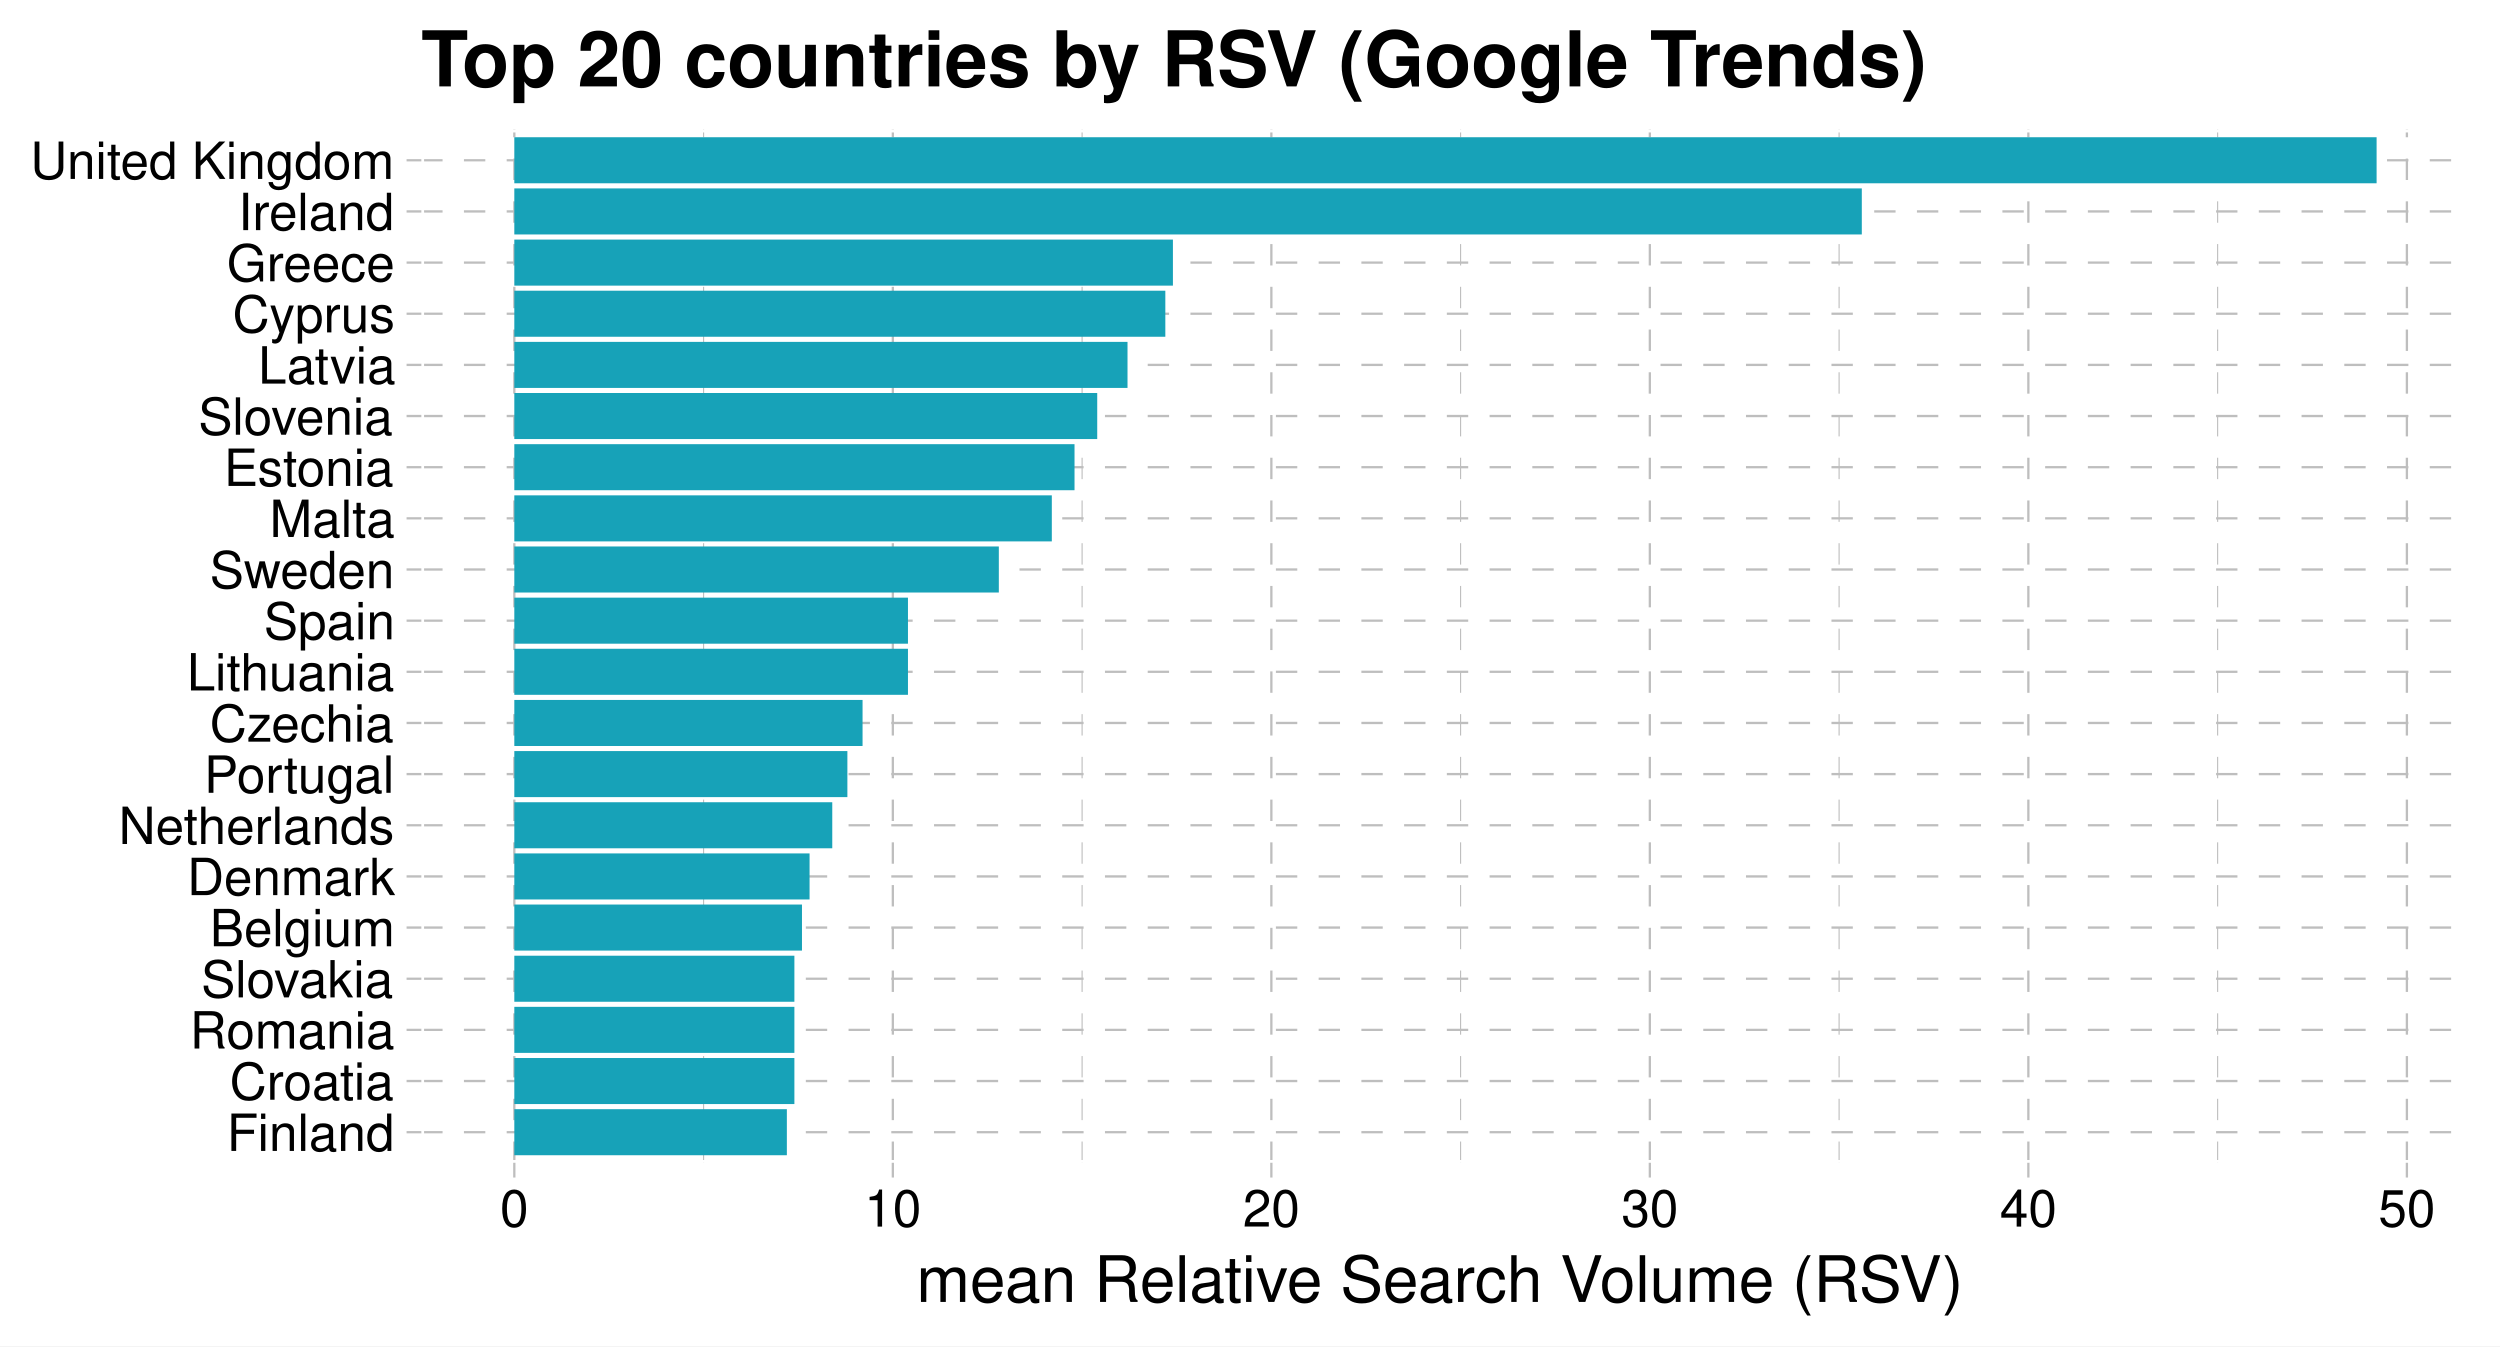
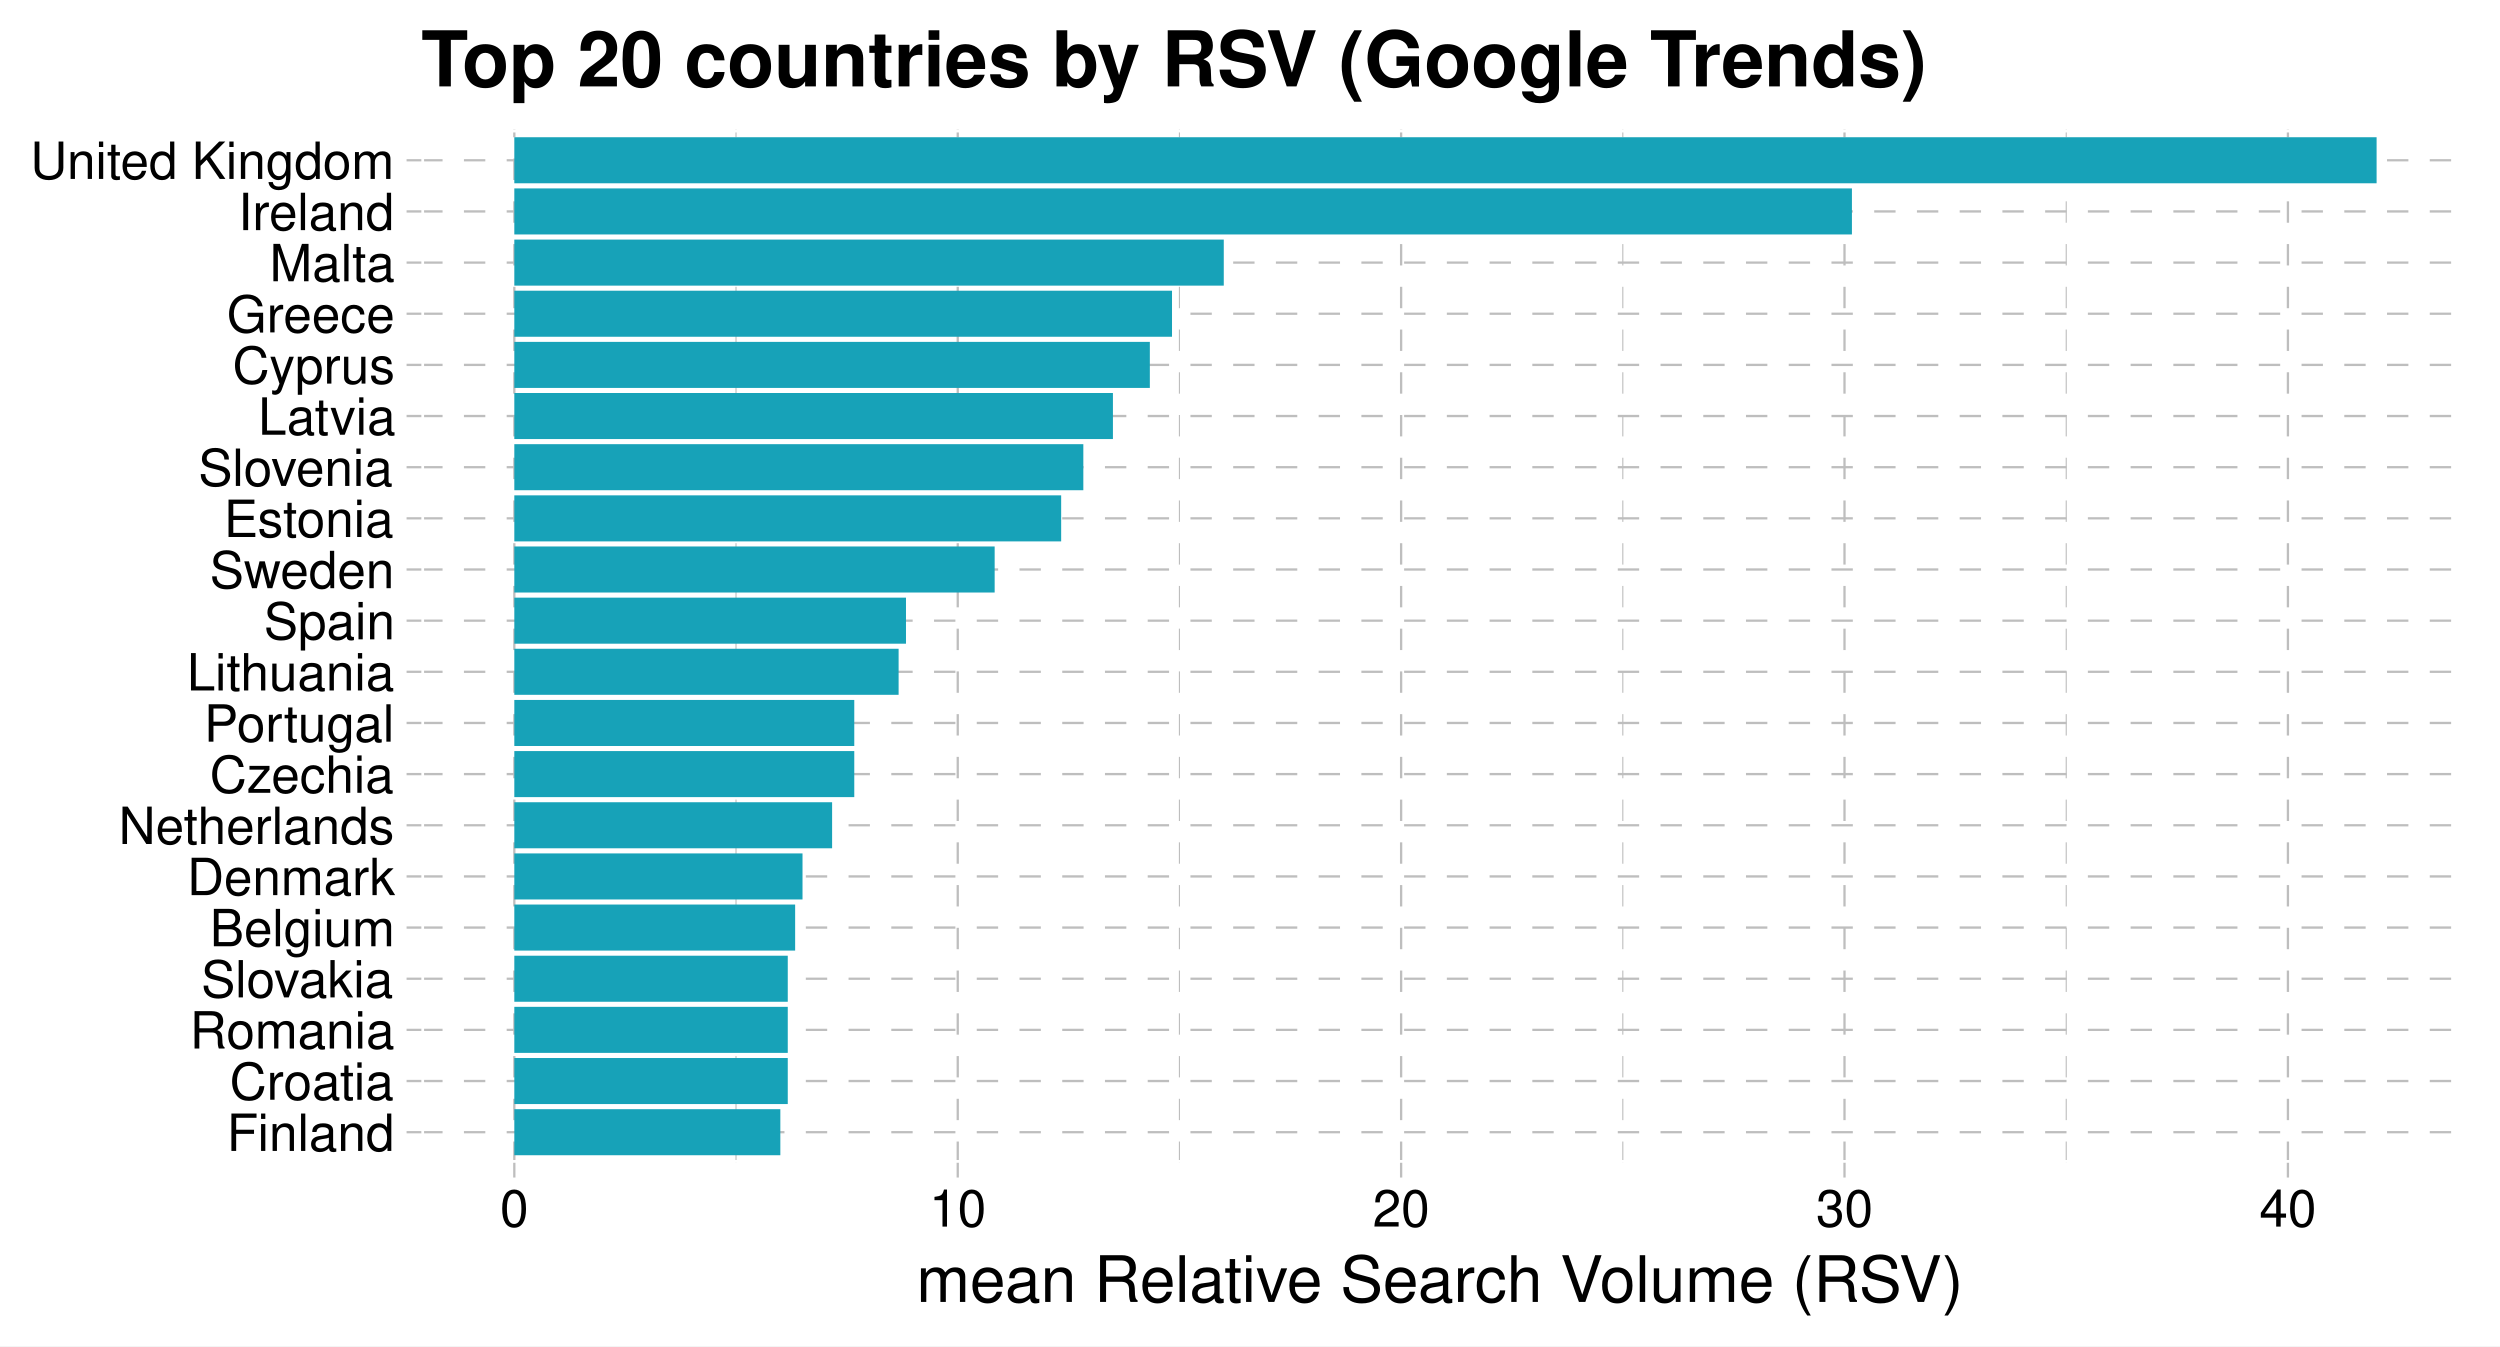
<svg xmlns="http://www.w3.org/2000/svg" viewBox="0 0 468.00 252.00">
  <defs>
    <style type="text/css">
    line, polyline, polygon, path, rect, circle {
      fill: none;
      stroke: #000000;
      stroke-linecap: round;
      stroke-linejoin: round;
      stroke-miterlimit: 10.00;
    }
  </style>
  </defs>
  <rect width="100%" height="100%" style="stroke: none; fill: #FFFFFF;" />
  <rect x="0.00" y="0.00" width="468.00" height="252.00" style="stroke-width: 1.07; stroke: none; fill: #FFFFFF;" />
  <defs>
    <clipPath id="cpNzguODV8NDYyLjMzfDIxNy42OXwyNC4yNg==">
      <rect x="78.85" y="24.26" width="383.48" height="193.43" />
    </clipPath>
  </defs>
  <rect x="78.85" y="24.26" width="383.48" height="193.43" style="stroke-width: 1.07; stroke: #FFFFFF;" clip-path="url(#cpNzguODV8NDYyLjMzfDIxNy42OXwyNC4yNg==)" />
-   <polyline points="131.71,217.69 131.71,24.26 " style="stroke-width: 0.21; stroke: #BEBEBE; stroke-dasharray: 4.00,4.00; stroke-linecap: butt;" clip-path="url(#cpNzguODV8NDYyLjMzfDIxNy42OXwyNC4yNg==)" />
-   <polyline points="202.57,217.69 202.57,24.26 " style="stroke-width: 0.21; stroke: #BEBEBE; stroke-dasharray: 4.00,4.00; stroke-linecap: butt;" clip-path="url(#cpNzguODV8NDYyLjMzfDIxNy42OXwyNC4yNg==)" />
-   <polyline points="273.42,217.69 273.42,24.26 " style="stroke-width: 0.21; stroke: #BEBEBE; stroke-dasharray: 4.00,4.00; stroke-linecap: butt;" clip-path="url(#cpNzguODV8NDYyLjMzfDIxNy42OXwyNC4yNg==)" />
-   <polyline points="344.28,217.69 344.28,24.26 " style="stroke-width: 0.21; stroke: #BEBEBE; stroke-dasharray: 4.00,4.00; stroke-linecap: butt;" clip-path="url(#cpNzguODV8NDYyLjMzfDIxNy42OXwyNC4yNg==)" />
-   <polyline points="415.14,217.69 415.14,24.26 " style="stroke-width: 0.21; stroke: #BEBEBE; stroke-dasharray: 4.00,4.00; stroke-linecap: butt;" clip-path="url(#cpNzguODV8NDYyLjMzfDIxNy42OXwyNC4yNg==)" />
+   <polyline points="137.78,217.69 137.78,24.26 " style="stroke-width: 0.21; stroke: #BEBEBE; stroke-dasharray: 4.00,4.00; stroke-linecap: butt;" clip-path="url(#cpNzguODV8NDYyLjMzfDIxNy42OXwyNC4yNg==)" />
+   <polyline points="220.79,217.69 220.79,24.26 " style="stroke-width: 0.21; stroke: #BEBEBE; stroke-dasharray: 4.00,4.00; stroke-linecap: butt;" clip-path="url(#cpNzguODV8NDYyLjMzfDIxNy42OXwyNC4yNg==)" />
+   <polyline points="303.79,217.69 303.79,24.26 " style="stroke-width: 0.21; stroke: #BEBEBE; stroke-dasharray: 4.00,4.00; stroke-linecap: butt;" clip-path="url(#cpNzguODV8NDYyLjMzfDIxNy42OXwyNC4yNg==)" />
+   <polyline points="386.80,217.69 386.80,24.26 " style="stroke-width: 0.21; stroke: #BEBEBE; stroke-dasharray: 4.00,4.00; stroke-linecap: butt;" clip-path="url(#cpNzguODV8NDYyLjMzfDIxNy42OXwyNC4yNg==)" />
  <polyline points="78.85,211.95 462.33,211.95 " style="stroke-width: 0.43; stroke: #BEBEBE; stroke-dasharray: 4.00,4.00; stroke-linecap: butt;" clip-path="url(#cpNzguODV8NDYyLjMzfDIxNy42OXwyNC4yNg==)" />
  <polyline points="78.85,202.37 462.33,202.37 " style="stroke-width: 0.43; stroke: #BEBEBE; stroke-dasharray: 4.00,4.00; stroke-linecap: butt;" clip-path="url(#cpNzguODV8NDYyLjMzfDIxNy42OXwyNC4yNg==)" />
  <polyline points="78.85,192.79 462.33,192.79 " style="stroke-width: 0.43; stroke: #BEBEBE; stroke-dasharray: 4.00,4.00; stroke-linecap: butt;" clip-path="url(#cpNzguODV8NDYyLjMzfDIxNy42OXwyNC4yNg==)" />
  <polyline points="78.85,183.22 462.33,183.22 " style="stroke-width: 0.43; stroke: #BEBEBE; stroke-dasharray: 4.00,4.00; stroke-linecap: butt;" clip-path="url(#cpNzguODV8NDYyLjMzfDIxNy42OXwyNC4yNg==)" />
  <polyline points="78.85,173.64 462.33,173.64 " style="stroke-width: 0.43; stroke: #BEBEBE; stroke-dasharray: 4.00,4.00; stroke-linecap: butt;" clip-path="url(#cpNzguODV8NDYyLjMzfDIxNy42OXwyNC4yNg==)" />
  <polyline points="78.85,164.07 462.33,164.07 " style="stroke-width: 0.43; stroke: #BEBEBE; stroke-dasharray: 4.00,4.00; stroke-linecap: butt;" clip-path="url(#cpNzguODV8NDYyLjMzfDIxNy42OXwyNC4yNg==)" />
  <polyline points="78.85,154.49 462.33,154.49 " style="stroke-width: 0.43; stroke: #BEBEBE; stroke-dasharray: 4.00,4.00; stroke-linecap: butt;" clip-path="url(#cpNzguODV8NDYyLjMzfDIxNy42OXwyNC4yNg==)" />
  <polyline points="78.85,144.91 462.33,144.91 " style="stroke-width: 0.43; stroke: #BEBEBE; stroke-dasharray: 4.00,4.00; stroke-linecap: butt;" clip-path="url(#cpNzguODV8NDYyLjMzfDIxNy42OXwyNC4yNg==)" />
  <polyline points="78.85,135.34 462.33,135.34 " style="stroke-width: 0.43; stroke: #BEBEBE; stroke-dasharray: 4.00,4.00; stroke-linecap: butt;" clip-path="url(#cpNzguODV8NDYyLjMzfDIxNy42OXwyNC4yNg==)" />
  <polyline points="78.85,125.76 462.33,125.76 " style="stroke-width: 0.43; stroke: #BEBEBE; stroke-dasharray: 4.00,4.00; stroke-linecap: butt;" clip-path="url(#cpNzguODV8NDYyLjMzfDIxNy42OXwyNC4yNg==)" />
  <polyline points="78.85,116.19 462.33,116.19 " style="stroke-width: 0.43; stroke: #BEBEBE; stroke-dasharray: 4.00,4.00; stroke-linecap: butt;" clip-path="url(#cpNzguODV8NDYyLjMzfDIxNy42OXwyNC4yNg==)" />
  <polyline points="78.85,106.61 462.33,106.61 " style="stroke-width: 0.43; stroke: #BEBEBE; stroke-dasharray: 4.00,4.00; stroke-linecap: butt;" clip-path="url(#cpNzguODV8NDYyLjMzfDIxNy42OXwyNC4yNg==)" />
  <polyline points="78.85,97.03 462.33,97.03 " style="stroke-width: 0.43; stroke: #BEBEBE; stroke-dasharray: 4.00,4.00; stroke-linecap: butt;" clip-path="url(#cpNzguODV8NDYyLjMzfDIxNy42OXwyNC4yNg==)" />
  <polyline points="78.85,87.46 462.33,87.46 " style="stroke-width: 0.43; stroke: #BEBEBE; stroke-dasharray: 4.00,4.00; stroke-linecap: butt;" clip-path="url(#cpNzguODV8NDYyLjMzfDIxNy42OXwyNC4yNg==)" />
  <polyline points="78.85,77.88 462.33,77.88 " style="stroke-width: 0.43; stroke: #BEBEBE; stroke-dasharray: 4.00,4.00; stroke-linecap: butt;" clip-path="url(#cpNzguODV8NDYyLjMzfDIxNy42OXwyNC4yNg==)" />
  <polyline points="78.85,68.31 462.33,68.31 " style="stroke-width: 0.43; stroke: #BEBEBE; stroke-dasharray: 4.00,4.00; stroke-linecap: butt;" clip-path="url(#cpNzguODV8NDYyLjMzfDIxNy42OXwyNC4yNg==)" />
  <polyline points="78.85,58.73 462.33,58.73 " style="stroke-width: 0.43; stroke: #BEBEBE; stroke-dasharray: 4.00,4.00; stroke-linecap: butt;" clip-path="url(#cpNzguODV8NDYyLjMzfDIxNy42OXwyNC4yNg==)" />
  <polyline points="78.85,49.16 462.33,49.16 " style="stroke-width: 0.43; stroke: #BEBEBE; stroke-dasharray: 4.00,4.00; stroke-linecap: butt;" clip-path="url(#cpNzguODV8NDYyLjMzfDIxNy42OXwyNC4yNg==)" />
  <polyline points="78.85,39.58 462.33,39.58 " style="stroke-width: 0.43; stroke: #BEBEBE; stroke-dasharray: 4.00,4.00; stroke-linecap: butt;" clip-path="url(#cpNzguODV8NDYyLjMzfDIxNy42OXwyNC4yNg==)" />
  <polyline points="78.85,30.00 462.33,30.00 " style="stroke-width: 0.43; stroke: #BEBEBE; stroke-dasharray: 4.00,4.00; stroke-linecap: butt;" clip-path="url(#cpNzguODV8NDYyLjMzfDIxNy42OXwyNC4yNg==)" />
  <polyline points="96.28,217.69 96.28,24.26 " style="stroke-width: 0.43; stroke: #BEBEBE; stroke-dasharray: 4.00,4.00; stroke-linecap: butt;" clip-path="url(#cpNzguODV8NDYyLjMzfDIxNy42OXwyNC4yNg==)" />
-   <polyline points="167.14,217.69 167.14,24.26 " style="stroke-width: 0.43; stroke: #BEBEBE; stroke-dasharray: 4.00,4.00; stroke-linecap: butt;" clip-path="url(#cpNzguODV8NDYyLjMzfDIxNy42OXwyNC4yNg==)" />
-   <polyline points="238.00,217.69 238.00,24.26 " style="stroke-width: 0.43; stroke: #BEBEBE; stroke-dasharray: 4.00,4.00; stroke-linecap: butt;" clip-path="url(#cpNzguODV8NDYyLjMzfDIxNy42OXwyNC4yNg==)" />
-   <polyline points="308.85,217.69 308.85,24.26 " style="stroke-width: 0.43; stroke: #BEBEBE; stroke-dasharray: 4.00,4.00; stroke-linecap: butt;" clip-path="url(#cpNzguODV8NDYyLjMzfDIxNy42OXwyNC4yNg==)" />
-   <polyline points="379.71,217.69 379.71,24.26 " style="stroke-width: 0.43; stroke: #BEBEBE; stroke-dasharray: 4.00,4.00; stroke-linecap: butt;" clip-path="url(#cpNzguODV8NDYyLjMzfDIxNy42OXwyNC4yNg==)" />
-   <polyline points="450.57,217.69 450.57,24.26 " style="stroke-width: 0.43; stroke: #BEBEBE; stroke-dasharray: 4.00,4.00; stroke-linecap: butt;" clip-path="url(#cpNzguODV8NDYyLjMzfDIxNy42OXwyNC4yNg==)" />
-   <rect x="96.28" y="207.64" width="51.02" height="8.62" style="stroke-width: 1.07; stroke: none; stroke-linecap: butt; fill: #17A2B8;" clip-path="url(#cpNzguODV8NDYyLjMzfDIxNy42OXwyNC4yNg==)" />
-   <rect x="96.28" y="198.06" width="52.43" height="8.62" style="stroke-width: 1.07; stroke: none; stroke-linecap: butt; fill: #17A2B8;" clip-path="url(#cpNzguODV8NDYyLjMzfDIxNy42OXwyNC4yNg==)" />
-   <rect x="96.28" y="188.48" width="52.43" height="8.62" style="stroke-width: 1.07; stroke: none; stroke-linecap: butt; fill: #17A2B8;" clip-path="url(#cpNzguODV8NDYyLjMzfDIxNy42OXwyNC4yNg==)" />
-   <rect x="96.28" y="178.91" width="52.43" height="8.62" style="stroke-width: 1.07; stroke: none; stroke-linecap: butt; fill: #17A2B8;" clip-path="url(#cpNzguODV8NDYyLjMzfDIxNy42OXwyNC4yNg==)" />
-   <rect x="96.28" y="169.33" width="53.85" height="8.62" style="stroke-width: 1.07; stroke: none; stroke-linecap: butt; fill: #17A2B8;" clip-path="url(#cpNzguODV8NDYyLjMzfDIxNy42OXwyNC4yNg==)" />
-   <rect x="96.28" y="159.76" width="55.27" height="8.62" style="stroke-width: 1.07; stroke: none; stroke-linecap: butt; fill: #17A2B8;" clip-path="url(#cpNzguODV8NDYyLjMzfDIxNy42OXwyNC4yNg==)" />
-   <rect x="96.28" y="150.18" width="59.52" height="8.62" style="stroke-width: 1.07; stroke: none; stroke-linecap: butt; fill: #17A2B8;" clip-path="url(#cpNzguODV8NDYyLjMzfDIxNy42OXwyNC4yNg==)" />
-   <rect x="96.28" y="140.60" width="62.35" height="8.62" style="stroke-width: 1.07; stroke: none; stroke-linecap: butt; fill: #17A2B8;" clip-path="url(#cpNzguODV8NDYyLjMzfDIxNy42OXwyNC4yNg==)" />
-   <rect x="96.28" y="131.03" width="65.19" height="8.62" style="stroke-width: 1.07; stroke: none; stroke-linecap: butt; fill: #17A2B8;" clip-path="url(#cpNzguODV8NDYyLjMzfDIxNy42OXwyNC4yNg==)" />
-   <rect x="96.28" y="121.45" width="73.69" height="8.62" style="stroke-width: 1.07; stroke: none; stroke-linecap: butt; fill: #17A2B8;" clip-path="url(#cpNzguODV8NDYyLjMzfDIxNy42OXwyNC4yNg==)" />
-   <rect x="96.28" y="111.88" width="73.69" height="8.62" style="stroke-width: 1.07; stroke: none; stroke-linecap: butt; fill: #17A2B8;" clip-path="url(#cpNzguODV8NDYyLjMzfDIxNy42OXwyNC4yNg==)" />
-   <rect x="96.28" y="102.30" width="90.70" height="8.62" style="stroke-width: 1.07; stroke: none; stroke-linecap: butt; fill: #17A2B8;" clip-path="url(#cpNzguODV8NDYyLjMzfDIxNy42OXwyNC4yNg==)" />
-   <rect x="96.28" y="92.73" width="100.62" height="8.62" style="stroke-width: 1.07; stroke: none; stroke-linecap: butt; fill: #17A2B8;" clip-path="url(#cpNzguODV8NDYyLjMzfDIxNy42OXwyNC4yNg==)" />
-   <rect x="96.28" y="83.15" width="104.87" height="8.62" style="stroke-width: 1.07; stroke: none; stroke-linecap: butt; fill: #17A2B8;" clip-path="url(#cpNzguODV8NDYyLjMzfDIxNy42OXwyNC4yNg==)" />
-   <rect x="96.28" y="73.57" width="109.12" height="8.62" style="stroke-width: 1.07; stroke: none; stroke-linecap: butt; fill: #17A2B8;" clip-path="url(#cpNzguODV8NDYyLjMzfDIxNy42OXwyNC4yNg==)" />
-   <rect x="96.28" y="64.00" width="114.79" height="8.62" style="stroke-width: 1.07; stroke: none; stroke-linecap: butt; fill: #17A2B8;" clip-path="url(#cpNzguODV8NDYyLjMzfDIxNy42OXwyNC4yNg==)" />
-   <rect x="96.28" y="54.42" width="121.87" height="8.62" style="stroke-width: 1.07; stroke: none; stroke-linecap: butt; fill: #17A2B8;" clip-path="url(#cpNzguODV8NDYyLjMzfDIxNy42OXwyNC4yNg==)" />
-   <rect x="96.28" y="44.85" width="123.29" height="8.62" style="stroke-width: 1.07; stroke: none; stroke-linecap: butt; fill: #17A2B8;" clip-path="url(#cpNzguODV8NDYyLjMzfDIxNy42OXwyNC4yNg==)" />
-   <rect x="96.28" y="35.27" width="252.25" height="8.62" style="stroke-width: 1.07; stroke: none; stroke-linecap: butt; fill: #17A2B8;" clip-path="url(#cpNzguODV8NDYyLjMzfDIxNy42OXwyNC4yNg==)" />
+   <polyline points="179.29,217.69 179.29,24.26 " style="stroke-width: 0.43; stroke: #BEBEBE; stroke-dasharray: 4.00,4.00; stroke-linecap: butt;" clip-path="url(#cpNzguODV8NDYyLjMzfDIxNy42OXwyNC4yNg==)" />
+   <polyline points="262.29,217.69 262.29,24.26 " style="stroke-width: 0.43; stroke: #BEBEBE; stroke-dasharray: 4.00,4.00; stroke-linecap: butt;" clip-path="url(#cpNzguODV8NDYyLjMzfDIxNy42OXwyNC4yNg==)" />
+   <polyline points="345.29,217.69 345.29,24.26 " style="stroke-width: 0.43; stroke: #BEBEBE; stroke-dasharray: 4.00,4.00; stroke-linecap: butt;" clip-path="url(#cpNzguODV8NDYyLjMzfDIxNy42OXwyNC4yNg==)" />
+   <polyline points="428.30,217.69 428.30,24.26 " style="stroke-width: 0.43; stroke: #BEBEBE; stroke-dasharray: 4.00,4.00; stroke-linecap: butt;" clip-path="url(#cpNzguODV8NDYyLjMzfDIxNy42OXwyNC4yNg==)" />
+   <rect x="96.28" y="207.64" width="49.80" height="8.62" style="stroke-width: 1.07; stroke: none; stroke-linecap: butt; fill: #17A2B8;" clip-path="url(#cpNzguODV8NDYyLjMzfDIxNy42OXwyNC4yNg==)" />
+   <rect x="96.28" y="198.06" width="51.19" height="8.62" style="stroke-width: 1.07; stroke: none; stroke-linecap: butt; fill: #17A2B8;" clip-path="url(#cpNzguODV8NDYyLjMzfDIxNy42OXwyNC4yNg==)" />
+   <rect x="96.28" y="188.48" width="51.19" height="8.62" style="stroke-width: 1.07; stroke: none; stroke-linecap: butt; fill: #17A2B8;" clip-path="url(#cpNzguODV8NDYyLjMzfDIxNy42OXwyNC4yNg==)" />
+   <rect x="96.28" y="178.91" width="51.19" height="8.62" style="stroke-width: 1.07; stroke: none; stroke-linecap: butt; fill: #17A2B8;" clip-path="url(#cpNzguODV8NDYyLjMzfDIxNy42OXwyNC4yNg==)" />
+   <rect x="96.28" y="169.33" width="52.57" height="8.62" style="stroke-width: 1.07; stroke: none; stroke-linecap: butt; fill: #17A2B8;" clip-path="url(#cpNzguODV8NDYyLjMzfDIxNy42OXwyNC4yNg==)" />
+   <rect x="96.28" y="159.76" width="53.95" height="8.62" style="stroke-width: 1.07; stroke: none; stroke-linecap: butt; fill: #17A2B8;" clip-path="url(#cpNzguODV8NDYyLjMzfDIxNy42OXwyNC4yNg==)" />
+   <rect x="96.28" y="150.18" width="59.49" height="8.62" style="stroke-width: 1.07; stroke: none; stroke-linecap: butt; fill: #17A2B8;" clip-path="url(#cpNzguODV8NDYyLjMzfDIxNy42OXwyNC4yNg==)" />
+   <rect x="96.28" y="140.60" width="63.64" height="8.62" style="stroke-width: 1.07; stroke: none; stroke-linecap: butt; fill: #17A2B8;" clip-path="url(#cpNzguODV8NDYyLjMzfDIxNy42OXwyNC4yNg==)" />
+   <rect x="96.28" y="131.03" width="63.64" height="8.62" style="stroke-width: 1.07; stroke: none; stroke-linecap: butt; fill: #17A2B8;" clip-path="url(#cpNzguODV8NDYyLjMzfDIxNy42OXwyNC4yNg==)" />
+   <rect x="96.28" y="121.45" width="71.94" height="8.62" style="stroke-width: 1.07; stroke: none; stroke-linecap: butt; fill: #17A2B8;" clip-path="url(#cpNzguODV8NDYyLjMzfDIxNy42OXwyNC4yNg==)" />
+   <rect x="96.28" y="111.88" width="73.32" height="8.62" style="stroke-width: 1.07; stroke: none; stroke-linecap: butt; fill: #17A2B8;" clip-path="url(#cpNzguODV8NDYyLjMzfDIxNy42OXwyNC4yNg==)" />
+   <rect x="96.28" y="102.30" width="89.92" height="8.62" style="stroke-width: 1.07; stroke: none; stroke-linecap: butt; fill: #17A2B8;" clip-path="url(#cpNzguODV8NDYyLjMzfDIxNy42OXwyNC4yNg==)" />
+   <rect x="96.28" y="92.73" width="102.37" height="8.62" style="stroke-width: 1.07; stroke: none; stroke-linecap: butt; fill: #17A2B8;" clip-path="url(#cpNzguODV8NDYyLjMzfDIxNy42OXwyNC4yNg==)" />
+   <rect x="96.28" y="83.15" width="106.52" height="8.62" style="stroke-width: 1.07; stroke: none; stroke-linecap: butt; fill: #17A2B8;" clip-path="url(#cpNzguODV8NDYyLjMzfDIxNy42OXwyNC4yNg==)" />
+   <rect x="96.28" y="73.57" width="112.06" height="8.62" style="stroke-width: 1.07; stroke: none; stroke-linecap: butt; fill: #17A2B8;" clip-path="url(#cpNzguODV8NDYyLjMzfDIxNy42OXwyNC4yNg==)" />
+   <rect x="96.28" y="64.00" width="118.97" height="8.62" style="stroke-width: 1.07; stroke: none; stroke-linecap: butt; fill: #17A2B8;" clip-path="url(#cpNzguODV8NDYyLjMzfDIxNy42OXwyNC4yNg==)" />
+   <rect x="96.28" y="54.42" width="123.12" height="8.62" style="stroke-width: 1.07; stroke: none; stroke-linecap: butt; fill: #17A2B8;" clip-path="url(#cpNzguODV8NDYyLjMzfDIxNy42OXwyNC4yNg==)" />
+   <rect x="96.28" y="44.85" width="132.81" height="8.62" style="stroke-width: 1.07; stroke: none; stroke-linecap: butt; fill: #17A2B8;" clip-path="url(#cpNzguODV8NDYyLjMzfDIxNy42OXwyNC4yNg==)" />
+   <rect x="96.28" y="35.27" width="250.40" height="8.62" style="stroke-width: 1.07; stroke: none; stroke-linecap: butt; fill: #17A2B8;" clip-path="url(#cpNzguODV8NDYyLjMzfDIxNy42OXwyNC4yNg==)" />
  <rect x="96.28" y="25.69" width="348.62" height="8.62" style="stroke-width: 1.07; stroke: none; stroke-linecap: butt; fill: #17A2B8;" clip-path="url(#cpNzguODV8NDYyLjMzfDIxNy42OXwyNC4yNg==)" />
  <rect x="78.85" y="24.26" width="383.48" height="193.43" style="stroke-width: 1.07; stroke: #FFFFFF;" clip-path="url(#cpNzguODV8NDYyLjMzfDIxNy42OXwyNC4yNg==)" />
  <defs>
    <clipPath id="cpMC4wMHw0NjguMDB8MjUyLjAwfDAuMDA=">
      <rect x="0.00" y="0.00" width="468.00" height="252.00" />
    </clipPath>
  </defs>
  <g clip-path="url(#cpMC4wMHw0NjguMDB8MjUyLjAwfDAuMDA=)">
    <text x="42.46" y="215.45" style="font-size: 9.60px; font-family: Nimbus Sans L;" textLength="31.46px" lengthAdjust="spacingAndGlyphs">Finland</text>
  </g>
  <g clip-path="url(#cpMC4wMHw0NjguMDB8MjUyLjAwfDAuMDA=)">
    <text x="43.00" y="205.87" style="font-size: 9.60px; font-family: Nimbus Sans L;" textLength="30.92px" lengthAdjust="spacingAndGlyphs">Croatia</text>
  </g>
  <g clip-path="url(#cpMC4wMHw0NjguMDB8MjUyLjAwfDAuMDA=)">
    <text x="35.53" y="196.29" style="font-size: 9.60px; font-family: Nimbus Sans L;" textLength="38.38px" lengthAdjust="spacingAndGlyphs">Romania</text>
  </g>
  <g clip-path="url(#cpMC4wMHw0NjguMDB8MjUyLjAwfDAuMDA=)">
    <text x="37.66" y="186.72" style="font-size: 9.60px; font-family: Nimbus Sans L;" textLength="36.25px" lengthAdjust="spacingAndGlyphs">Slovakia</text>
  </g>
  <g clip-path="url(#cpMC4wMHw0NjguMDB8MjUyLjAwfDAuMDA=)">
    <text x="39.27" y="177.14" style="font-size: 9.60px; font-family: Nimbus Sans L;" textLength="34.65px" lengthAdjust="spacingAndGlyphs">Belgium</text>
  </g>
  <g clip-path="url(#cpMC4wMHw0NjguMDB8MjUyLjAwfDAuMDA=)">
    <text x="35.01" y="167.57" style="font-size: 9.60px; font-family: Nimbus Sans L;" textLength="38.91px" lengthAdjust="spacingAndGlyphs">Denmark</text>
  </g>
  <g clip-path="url(#cpMC4wMHw0NjguMDB8MjUyLjAwfDAuMDA=)">
    <text x="22.20" y="157.99" style="font-size: 9.60px; font-family: Nimbus Sans L;" textLength="51.72px" lengthAdjust="spacingAndGlyphs">Netherlands</text>
  </g>
  <g clip-path="url(#cpMC4wMHw0NjguMDB8MjUyLjAwfDAuMDA=)">
-     <text x="38.19" y="148.41" style="font-size: 9.60px; font-family: Nimbus Sans L;" textLength="35.73px" lengthAdjust="spacingAndGlyphs">Portugal</text>
+     <text x="39.27" y="148.41" style="font-size: 9.60px; font-family: Nimbus Sans L;" textLength="34.65px" lengthAdjust="spacingAndGlyphs">Czechia</text>
  </g>
  <g clip-path="url(#cpMC4wMHw0NjguMDB8MjUyLjAwfDAuMDA=)">
-     <text x="39.27" y="138.84" style="font-size: 9.60px; font-family: Nimbus Sans L;" textLength="34.65px" lengthAdjust="spacingAndGlyphs">Czechia</text>
+     <text x="38.19" y="138.84" style="font-size: 9.60px; font-family: Nimbus Sans L;" textLength="35.73px" lengthAdjust="spacingAndGlyphs">Portugal</text>
  </g>
  <g clip-path="url(#cpMC4wMHw0NjguMDB8MjUyLjAwfDAuMDA=)">
    <text x="34.99" y="129.26" style="font-size: 9.60px; font-family: Nimbus Sans L;" textLength="38.93px" lengthAdjust="spacingAndGlyphs">Lithuania</text>
  </g>
  <g clip-path="url(#cpMC4wMHw0NjguMDB8MjUyLjAwfDAuMDA=)">
    <text x="49.39" y="119.69" style="font-size: 9.60px; font-family: Nimbus Sans L;" textLength="24.53px" lengthAdjust="spacingAndGlyphs">Spain</text>
  </g>
  <g clip-path="url(#cpMC4wMHw0NjguMDB8MjUyLjAwfDAuMDA=)">
    <text x="39.26" y="110.11" style="font-size: 9.60px; font-family: Nimbus Sans L;" textLength="34.66px" lengthAdjust="spacingAndGlyphs">Sweden</text>
  </g>
  <g clip-path="url(#cpMC4wMHw0NjguMDB8MjUyLjAwfDAuMDA=)">
-     <text x="50.46" y="100.53" style="font-size: 9.60px; font-family: Nimbus Sans L;" textLength="23.46px" lengthAdjust="spacingAndGlyphs">Malta</text>
+     <text x="41.92" y="100.53" style="font-size: 9.60px; font-family: Nimbus Sans L;" textLength="32.00px" lengthAdjust="spacingAndGlyphs">Estonia</text>
  </g>
  <g clip-path="url(#cpMC4wMHw0NjguMDB8MjUyLjAwfDAuMDA=)">
-     <text x="41.92" y="90.96" style="font-size: 9.60px; font-family: Nimbus Sans L;" textLength="32.00px" lengthAdjust="spacingAndGlyphs">Estonia</text>
+     <text x="37.13" y="90.96" style="font-size: 9.60px; font-family: Nimbus Sans L;" textLength="36.79px" lengthAdjust="spacingAndGlyphs">Slovenia</text>
  </g>
  <g clip-path="url(#cpMC4wMHw0NjguMDB8MjUyLjAwfDAuMDA=)">
-     <text x="37.13" y="81.38" style="font-size: 9.60px; font-family: Nimbus Sans L;" textLength="36.79px" lengthAdjust="spacingAndGlyphs">Slovenia</text>
+     <text x="48.32" y="81.38" style="font-size: 9.60px; font-family: Nimbus Sans L;" textLength="25.60px" lengthAdjust="spacingAndGlyphs">Latvia</text>
  </g>
  <g clip-path="url(#cpMC4wMHw0NjguMDB8MjUyLjAwfDAuMDA=)">
-     <text x="48.32" y="71.81" style="font-size: 9.60px; font-family: Nimbus Sans L;" textLength="25.60px" lengthAdjust="spacingAndGlyphs">Latvia</text>
+     <text x="43.54" y="71.81" style="font-size: 9.60px; font-family: Nimbus Sans L;" textLength="30.38px" lengthAdjust="spacingAndGlyphs">Cyprus</text>
  </g>
  <g clip-path="url(#cpMC4wMHw0NjguMDB8MjUyLjAwfDAuMDA=)">
-     <text x="43.54" y="62.23" style="font-size: 9.60px; font-family: Nimbus Sans L;" textLength="30.38px" lengthAdjust="spacingAndGlyphs">Cyprus</text>
+     <text x="42.46" y="62.23" style="font-size: 9.60px; font-family: Nimbus Sans L;" textLength="31.46px" lengthAdjust="spacingAndGlyphs">Greece</text>
  </g>
  <g clip-path="url(#cpMC4wMHw0NjguMDB8MjUyLjAwfDAuMDA=)">
-     <text x="42.46" y="52.66" style="font-size: 9.60px; font-family: Nimbus Sans L;" textLength="31.46px" lengthAdjust="spacingAndGlyphs">Greece</text>
+     <text x="50.46" y="52.66" style="font-size: 9.60px; font-family: Nimbus Sans L;" textLength="23.46px" lengthAdjust="spacingAndGlyphs">Malta</text>
  </g>
  <g clip-path="url(#cpMC4wMHw0NjguMDB8MjUyLjAwfDAuMDA=)">
    <text x="44.59" y="43.08" style="font-size: 9.60px; font-family: Nimbus Sans L;" textLength="29.33px" lengthAdjust="spacingAndGlyphs">Ireland</text>
  </g>
  <g clip-path="url(#cpMC4wMHw0NjguMDB8MjUyLjAwfDAuMDA=)">
    <text x="5.67" y="33.50" style="font-size: 9.60px; font-family: Nimbus Sans L;" textLength="68.25px" lengthAdjust="spacingAndGlyphs">United Kingdom</text>
  </g>
  <polyline points="76.11,211.95 78.85,211.95 " style="stroke-width: 0.43; stroke: #BEBEBE; stroke-linecap: butt;" clip-path="url(#cpMC4wMHw0NjguMDB8MjUyLjAwfDAuMDA=)" />
  <polyline points="76.11,202.37 78.85,202.37 " style="stroke-width: 0.43; stroke: #BEBEBE; stroke-linecap: butt;" clip-path="url(#cpMC4wMHw0NjguMDB8MjUyLjAwfDAuMDA=)" />
  <polyline points="76.11,192.79 78.85,192.79 " style="stroke-width: 0.43; stroke: #BEBEBE; stroke-linecap: butt;" clip-path="url(#cpMC4wMHw0NjguMDB8MjUyLjAwfDAuMDA=)" />
  <polyline points="76.11,183.22 78.85,183.22 " style="stroke-width: 0.43; stroke: #BEBEBE; stroke-linecap: butt;" clip-path="url(#cpMC4wMHw0NjguMDB8MjUyLjAwfDAuMDA=)" />
  <polyline points="76.11,173.64 78.85,173.64 " style="stroke-width: 0.43; stroke: #BEBEBE; stroke-linecap: butt;" clip-path="url(#cpMC4wMHw0NjguMDB8MjUyLjAwfDAuMDA=)" />
  <polyline points="76.11,164.07 78.85,164.07 " style="stroke-width: 0.43; stroke: #BEBEBE; stroke-linecap: butt;" clip-path="url(#cpMC4wMHw0NjguMDB8MjUyLjAwfDAuMDA=)" />
  <polyline points="76.11,154.49 78.85,154.49 " style="stroke-width: 0.43; stroke: #BEBEBE; stroke-linecap: butt;" clip-path="url(#cpMC4wMHw0NjguMDB8MjUyLjAwfDAuMDA=)" />
  <polyline points="76.11,144.91 78.85,144.91 " style="stroke-width: 0.43; stroke: #BEBEBE; stroke-linecap: butt;" clip-path="url(#cpMC4wMHw0NjguMDB8MjUyLjAwfDAuMDA=)" />
  <polyline points="76.11,135.34 78.85,135.34 " style="stroke-width: 0.43; stroke: #BEBEBE; stroke-linecap: butt;" clip-path="url(#cpMC4wMHw0NjguMDB8MjUyLjAwfDAuMDA=)" />
  <polyline points="76.11,125.76 78.85,125.76 " style="stroke-width: 0.43; stroke: #BEBEBE; stroke-linecap: butt;" clip-path="url(#cpMC4wMHw0NjguMDB8MjUyLjAwfDAuMDA=)" />
  <polyline points="76.11,116.19 78.85,116.19 " style="stroke-width: 0.43; stroke: #BEBEBE; stroke-linecap: butt;" clip-path="url(#cpMC4wMHw0NjguMDB8MjUyLjAwfDAuMDA=)" />
  <polyline points="76.11,106.61 78.85,106.61 " style="stroke-width: 0.43; stroke: #BEBEBE; stroke-linecap: butt;" clip-path="url(#cpMC4wMHw0NjguMDB8MjUyLjAwfDAuMDA=)" />
  <polyline points="76.11,97.03 78.85,97.03 " style="stroke-width: 0.43; stroke: #BEBEBE; stroke-linecap: butt;" clip-path="url(#cpMC4wMHw0NjguMDB8MjUyLjAwfDAuMDA=)" />
  <polyline points="76.11,87.46 78.85,87.46 " style="stroke-width: 0.43; stroke: #BEBEBE; stroke-linecap: butt;" clip-path="url(#cpMC4wMHw0NjguMDB8MjUyLjAwfDAuMDA=)" />
  <polyline points="76.11,77.88 78.85,77.88 " style="stroke-width: 0.43; stroke: #BEBEBE; stroke-linecap: butt;" clip-path="url(#cpMC4wMHw0NjguMDB8MjUyLjAwfDAuMDA=)" />
  <polyline points="76.11,68.31 78.85,68.31 " style="stroke-width: 0.43; stroke: #BEBEBE; stroke-linecap: butt;" clip-path="url(#cpMC4wMHw0NjguMDB8MjUyLjAwfDAuMDA=)" />
  <polyline points="76.11,58.73 78.85,58.73 " style="stroke-width: 0.43; stroke: #BEBEBE; stroke-linecap: butt;" clip-path="url(#cpMC4wMHw0NjguMDB8MjUyLjAwfDAuMDA=)" />
  <polyline points="76.11,49.16 78.85,49.16 " style="stroke-width: 0.43; stroke: #BEBEBE; stroke-linecap: butt;" clip-path="url(#cpMC4wMHw0NjguMDB8MjUyLjAwfDAuMDA=)" />
  <polyline points="76.11,39.58 78.85,39.58 " style="stroke-width: 0.43; stroke: #BEBEBE; stroke-linecap: butt;" clip-path="url(#cpMC4wMHw0NjguMDB8MjUyLjAwfDAuMDA=)" />
  <polyline points="76.11,30.00 78.85,30.00 " style="stroke-width: 0.43; stroke: #BEBEBE; stroke-linecap: butt;" clip-path="url(#cpMC4wMHw0NjguMDB8MjUyLjAwfDAuMDA=)" />
  <polyline points="96.28,220.43 96.28,217.69 " style="stroke-width: 0.43; stroke: #BEBEBE; stroke-linecap: butt;" clip-path="url(#cpMC4wMHw0NjguMDB8MjUyLjAwfDAuMDA=)" />
-   <polyline points="167.14,220.43 167.14,217.69 " style="stroke-width: 0.43; stroke: #BEBEBE; stroke-linecap: butt;" clip-path="url(#cpMC4wMHw0NjguMDB8MjUyLjAwfDAuMDA=)" />
-   <polyline points="238.00,220.43 238.00,217.69 " style="stroke-width: 0.43; stroke: #BEBEBE; stroke-linecap: butt;" clip-path="url(#cpMC4wMHw0NjguMDB8MjUyLjAwfDAuMDA=)" />
-   <polyline points="308.85,220.43 308.85,217.69 " style="stroke-width: 0.43; stroke: #BEBEBE; stroke-linecap: butt;" clip-path="url(#cpMC4wMHw0NjguMDB8MjUyLjAwfDAuMDA=)" />
-   <polyline points="379.71,220.43 379.71,217.69 " style="stroke-width: 0.43; stroke: #BEBEBE; stroke-linecap: butt;" clip-path="url(#cpMC4wMHw0NjguMDB8MjUyLjAwfDAuMDA=)" />
-   <polyline points="450.57,220.43 450.57,217.69 " style="stroke-width: 0.43; stroke: #BEBEBE; stroke-linecap: butt;" clip-path="url(#cpMC4wMHw0NjguMDB8MjUyLjAwfDAuMDA=)" />
+   <polyline points="179.29,220.43 179.29,217.69 " style="stroke-width: 0.43; stroke: #BEBEBE; stroke-linecap: butt;" clip-path="url(#cpMC4wMHw0NjguMDB8MjUyLjAwfDAuMDA=)" />
+   <polyline points="262.29,220.43 262.29,217.69 " style="stroke-width: 0.43; stroke: #BEBEBE; stroke-linecap: butt;" clip-path="url(#cpMC4wMHw0NjguMDB8MjUyLjAwfDAuMDA=)" />
+   <polyline points="345.29,220.43 345.29,217.69 " style="stroke-width: 0.43; stroke: #BEBEBE; stroke-linecap: butt;" clip-path="url(#cpMC4wMHw0NjguMDB8MjUyLjAwfDAuMDA=)" />
+   <polyline points="428.30,220.43 428.30,217.69 " style="stroke-width: 0.43; stroke: #BEBEBE; stroke-linecap: butt;" clip-path="url(#cpMC4wMHw0NjguMDB8MjUyLjAwfDAuMDA=)" />
  <g clip-path="url(#cpMC4wMHw0NjguMDB8MjUyLjAwfDAuMDA=)">
    <text x="93.61" y="229.62" style="font-size: 9.60px; font-family: Nimbus Sans L;" textLength="5.33px" lengthAdjust="spacingAndGlyphs">0</text>
  </g>
  <g clip-path="url(#cpMC4wMHw0NjguMDB8MjUyLjAwfDAuMDA=)">
-     <text x="161.80" y="229.62" style="font-size: 9.60px; font-family: Nimbus Sans L;" textLength="10.67px" lengthAdjust="spacingAndGlyphs">10</text>
+     <text x="173.95" y="229.62" style="font-size: 9.60px; font-family: Nimbus Sans L;" textLength="10.67px" lengthAdjust="spacingAndGlyphs">10</text>
  </g>
  <g clip-path="url(#cpMC4wMHw0NjguMDB8MjUyLjAwfDAuMDA=)">
-     <text x="232.66" y="229.62" style="font-size: 9.60px; font-family: Nimbus Sans L;" textLength="10.67px" lengthAdjust="spacingAndGlyphs">20</text>
+     <text x="256.96" y="229.62" style="font-size: 9.60px; font-family: Nimbus Sans L;" textLength="10.67px" lengthAdjust="spacingAndGlyphs">20</text>
  </g>
  <g clip-path="url(#cpMC4wMHw0NjguMDB8MjUyLjAwfDAuMDA=)">
-     <text x="303.52" y="229.62" style="font-size: 9.60px; font-family: Nimbus Sans L;" textLength="10.67px" lengthAdjust="spacingAndGlyphs">30</text>
+     <text x="339.96" y="229.62" style="font-size: 9.60px; font-family: Nimbus Sans L;" textLength="10.67px" lengthAdjust="spacingAndGlyphs">30</text>
  </g>
  <g clip-path="url(#cpMC4wMHw0NjguMDB8MjUyLjAwfDAuMDA=)">
-     <text x="374.38" y="229.62" style="font-size: 9.60px; font-family: Nimbus Sans L;" textLength="10.67px" lengthAdjust="spacingAndGlyphs">40</text>
-   </g>
-   <g clip-path="url(#cpMC4wMHw0NjguMDB8MjUyLjAwfDAuMDA=)">
-     <text x="445.23" y="229.62" style="font-size: 9.60px; font-family: Nimbus Sans L;" textLength="10.67px" lengthAdjust="spacingAndGlyphs">50</text>
+     <text x="422.96" y="229.62" style="font-size: 9.60px; font-family: Nimbus Sans L;" textLength="10.67px" lengthAdjust="spacingAndGlyphs">40</text>
  </g>
  <g clip-path="url(#cpMC4wMHw0NjguMDB8MjUyLjAwfDAuMDA=)">
    <text x="171.56" y="243.72" style="font-size: 12.00px; font-family: Nimbus Sans L;" textLength="198.06px" lengthAdjust="spacingAndGlyphs">mean Relative Search Volume (RSV)</text>
  </g>
  <g clip-path="url(#cpMC4wMHw0NjguMDB8MjUyLjAwfDAuMDA=)">
    <text x="78.85" y="16.17" style="font-size: 14.40px; font-weight: bold; font-family: Nimbus Sans L;" textLength="284.98px" lengthAdjust="spacingAndGlyphs">Top 20 countries by RSV (Google Trends)</text>
  </g>
</svg>
